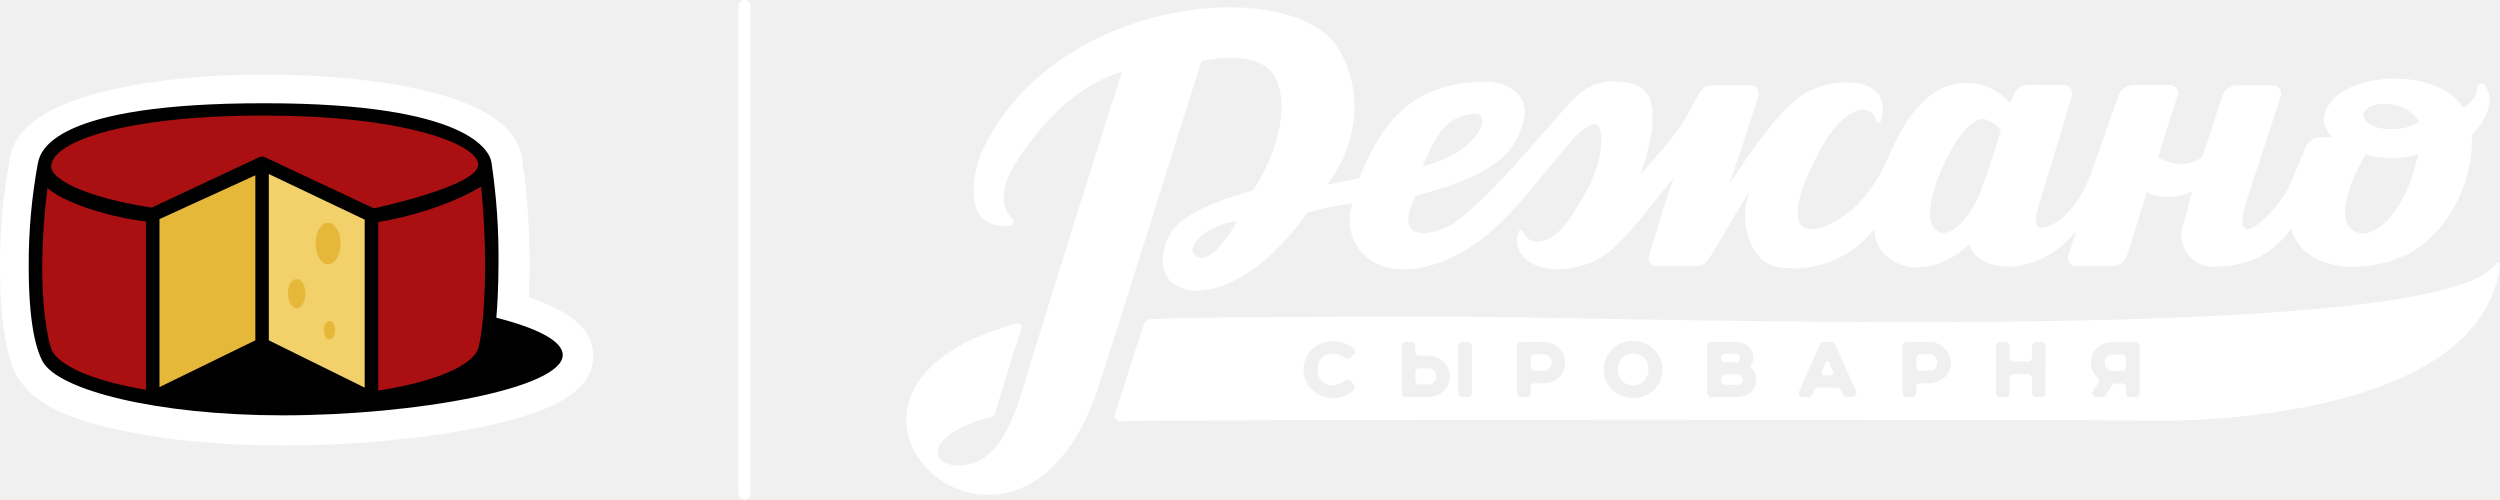
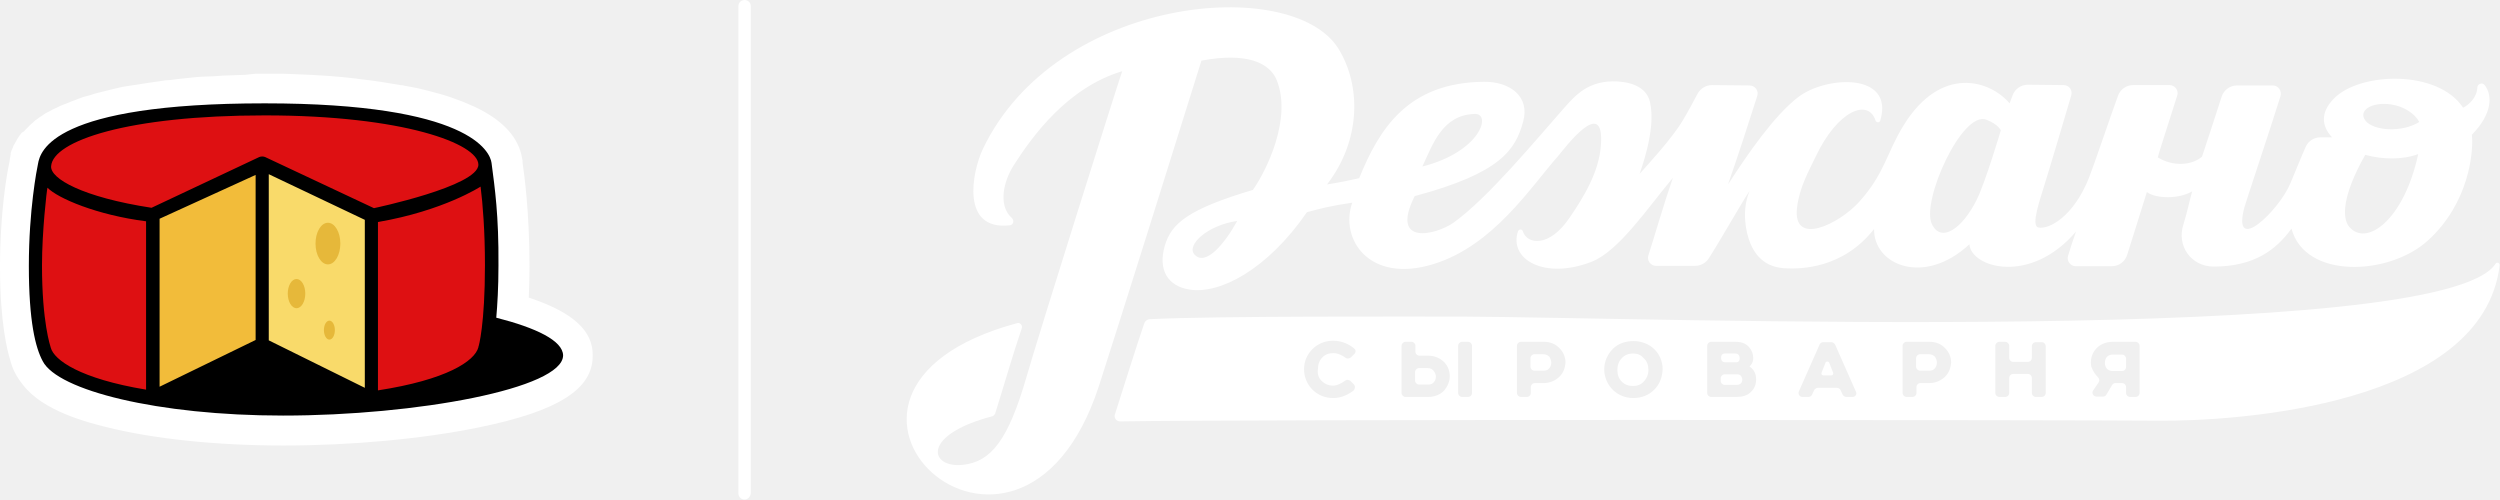
- <svg xmlns="http://www.w3.org/2000/svg" viewBox="0 0 684.56 136.77">
-   <defs>
-     <style>.cls-1,.cls-2{fill:#fff;}.cls-1,.cls-3,.cls-4,.cls-5,.cls-7{fill-rule:evenodd;}.cls-3{fill:#aa1012;}.cls-4{fill:#f2d06a;}.cls-5,.cls-6{fill:#e6b83a;}</style>
-   </defs>
-   <g id="Слой_2" data-name="Слой 2">
-     <g id="Слой_1-2" data-name="Слой 1">
-       <path class="cls-1" d="M144.85,81.47c.1-2.5.16-5.3.16-8.45a191.8,191.8,0,0,0-1.9-28.39s0-.27,0-.39l0-.15c0-.2-.05-.4-.08-.55-.91-5.78-5.19-10.52-12.74-14.08-1.15-.54-2.41-1.08-3.74-1.58-1-.36-2-.72-3-1.06-2-.66-4.24-1.29-6.57-1.85l-1.17-.28c-1.55-.36-3.18-.71-4.86-1l-1.27-.24c-3.38-.62-7-1.15-10.76-1.59l-1.42-.16c-2.37-.26-4.84-.48-7.34-.66-3-.22-6.28-.39-9.63-.49l-2.78-.07-.85,0q-2,0-4,0H69.89L67,20.46l-3,.09-2.9.13-2.94.16-2.89.2-1.44.11L51,21.41l-2.82.29-1.41.16L45.35,22,44,22.2l-1.41.19-1.35.19-1.32.2L38.57,23l-1.34.23-1.29.23-1.31.25-1.25.25-1.26.26-1.26.27-1.23.28-1.18.29-1.18.3-1.15.31L24.93,26l-1.12.33-1.12.35-1.1.36-1,.36-1.06.39-1,.4-1,.42-.94.41-1,.45-.91.44-.91.47-.4.21-.58.32-.84.5-.41.26-.46.29-.33.22-.53.37-.33.24-.47.35L9,33.38l-.53.44-.3.26-.41.37-.3.28-.43.42-.41.44L6.26,36,6,36.35l-.37.46-.28.37-.4.57-.22.34c-.12.19-.23.37-.34.56l-.26.48-.26.51-.22.47c-.08.19-.17.39-.27.65l-.18.5c-.06.19-.13.39-.18.58s-.11.4-.14.55-.1.4-.14.64-.06.35-.1.6-.06.41-.08.6v.14A152.78,152.78,0,0,0,0,73.11c0,15.11,2,23,2.82,25.55a16.48,16.48,0,0,0,3.55,6.78c5.54,7.19,17.8,10.26,22.6,11.46C42.08,120.19,59.39,122,77.71,122c18.58,0,38.16-1.83,53.72-5,21.47-4.4,31-10.41,31-19.49C162.47,90.59,156.93,85.46,144.85,81.47Z" />
-       <path class="cls-2" d="M500.92,99.26a.51.51,0,0,0-1,0l-1.11,2.79a.51.51,0,0,0,.48.7h2.22a.51.51,0,0,0,.48-.7Z" />
-       <path class="cls-2" d="M422.65,97h-2.42a1.08,1.08,0,0,0-1.08,1.08v2.34a1.09,1.09,0,0,0,1.08,1.08h2.63a1.83,1.83,0,0,0,1.45-.63h0a2.42,2.42,0,0,0,.58-1.6,2.61,2.61,0,0,0-.54-1.56A2.25,2.25,0,0,0,422.65,97Z" />
-       <path class="cls-2" d="M475.74,102.52h-3.37a1.08,1.08,0,0,0-1.08,1.08v.69a1.08,1.08,0,0,0,1.08,1.08h3.29a1.52,1.52,0,0,0,1.14-.44,1.35,1.35,0,0,0,.38-1,1.52,1.52,0,0,0-.33-1A1.42,1.42,0,0,0,475.74,102.52Z" />
-       <path class="cls-2" d="M472.37,99.18h3.06a.93.93,0,0,0,.74-.32,1.26,1.26,0,0,0,.23-.76,1.19,1.19,0,0,0-1.23-1.26h-2.8c-.9,0-1.08.57-1.08,1.17v.09A1,1,0,0,0,472.37,99.18Z" />
-       <path class="cls-2" d="M528.24,97h-2.42a1.08,1.08,0,0,0-1.08,1.08v2.34a1.08,1.08,0,0,0,1.08,1.08h2.63a1.83,1.83,0,0,0,1.45-.63h0a2.42,2.42,0,0,0,.58-1.6,2.61,2.61,0,0,0-.54-1.56A2.25,2.25,0,0,0,528.24,97Z" />
-       <path class="cls-2" d="M581.08,97.07h-2.54a2.17,2.17,0,0,0-1.69.67,2.46,2.46,0,0,0-.52,1.57,2.42,2.42,0,0,0,.53,1.55,2.25,2.25,0,0,0,1.71.72h2.51a1.09,1.09,0,0,0,1.08-1.08V98.15A1.08,1.08,0,0,0,581.08,97.07Z" />
-       <path class="cls-2" d="M683.42,72.17C669,94.79,450.92,86.92,401,86.74c-13.75,0-68.49-.15-86,.66a1.9,1.9,0,0,0-1.71,1.28c-2.74,7.94-5.2,16.15-8,24.75a1.43,1.43,0,0,0,1.38,1.89c34.69-.58,263.12-.39,284.4-.16S679.79,111,684.55,72.7C684.63,72.07,683.76,71.63,683.42,72.17ZM361.89,104.3h0a4,4,0,0,0,3.08,1.25,6.94,6.94,0,0,0,3.42-1.36,1.06,1.06,0,0,1,1.38.14l.85.92a1.2,1.2,0,0,1-.15,1.77,9.24,9.24,0,0,1-5.51,2,8.05,8.05,0,0,1-5.68-2.26,7.85,7.85,0,0,1-2.35-5.57,7.76,7.76,0,0,1,2.32-5.51A8,8,0,0,1,365,93.39a9.19,9.19,0,0,1,5.78,2.16.92.92,0,0,1,.08,1.34l-1,1a1.16,1.16,0,0,1-1.54.15A5.76,5.76,0,0,0,365,96.81,4.34,4.34,0,0,0,362,98a4.43,4.43,0,0,0-1.23,3.17A4.33,4.33,0,0,0,361.89,104.3Zm33.58,2.59h0a6,6,0,0,1-4.36,1.83h-6.22a1.08,1.08,0,0,1-1.08-1.08V94.73a1.08,1.08,0,0,1,1.08-1.08h1.57a1.08,1.08,0,0,1,1.08,1.08v1.58a1.08,1.08,0,0,0,1.08,1.08h2.48a6.35,6.35,0,0,1,4.45,1.95A5.55,5.55,0,0,1,397,103,5.71,5.71,0,0,1,395.48,106.88Zm7.58.75a1.08,1.08,0,0,1-1.08,1.08h-1.6a1.09,1.09,0,0,1-1.08-1.08V94.73a1.08,1.08,0,0,1,1.08-1.08H402a1.08,1.08,0,0,1,1.08,1.08Zm24-4.5h0a6,6,0,0,1-4.33,1.8h-2.54a1.08,1.08,0,0,0-1.08,1.08v1.61a1.09,1.09,0,0,1-1.08,1.08h-1.57a1.09,1.09,0,0,1-1.08-1.08V94.73a1.08,1.08,0,0,1,1.08-1.08h6.28A5.81,5.81,0,0,1,427,95.42a5.46,5.46,0,0,1,1.59,3.89A5.58,5.58,0,0,1,427.1,103.14Zm25.77,3.67a8,8,0,0,1-5.62,2.17,8.13,8.13,0,0,1-5.74-2.26,7.81,7.81,0,0,1,5.74-13.34A8,8,0,0,1,453,95.73a7.89,7.89,0,0,1-.15,11.08Zm26.53.58a5.63,5.63,0,0,1-3.8,1.33h-7a1.08,1.08,0,0,1-1.08-1.08V94.73a1.08,1.08,0,0,1,1.08-1.08h6.71a4.92,4.92,0,0,1,3.73,1.46A4.18,4.18,0,0,1,480.14,98a3.08,3.08,0,0,1-.42,1.61,3.14,3.14,0,0,1-.64.77,3.5,3.5,0,0,1,1.21,1.2,4.12,4.12,0,0,1,.6,2.31A4.61,4.61,0,0,1,479.4,107.4Zm27.92,1.33h-1.69a1.09,1.09,0,0,1-1-.65l-.55-1.27a1.08,1.08,0,0,0-1-.65h-5.25a1.08,1.08,0,0,0-1,.65l-.56,1.27a1.09,1.09,0,0,1-1,.65h-1.6a1.09,1.09,0,0,1-1-1.53l5.73-12.91a1.09,1.09,0,0,1,1-.64h2.16a1.09,1.09,0,0,1,1,.64l5.73,12.91A1.08,1.08,0,0,1,507.32,108.72Zm25.37-5.58h0a6,6,0,0,1-4.33,1.8h-2.54a1.08,1.08,0,0,0-1.08,1.08v1.61a1.09,1.09,0,0,1-1.08,1.08h-1.57a1.08,1.08,0,0,1-1.08-1.08V94.73a1.08,1.08,0,0,1,1.08-1.08h6.28a5.81,5.81,0,0,1,4.28,1.78,5.46,5.46,0,0,1,1.59,3.89A5.58,5.58,0,0,1,532.69,103.14Zm27.46,4.5a1.09,1.09,0,0,1-1.08,1.08H557.5a1.08,1.08,0,0,1-1.08-1.08v-4.12a1.08,1.08,0,0,0-1.08-1.08h-4a1.08,1.08,0,0,0-1.08,1.08v4.12a1.09,1.09,0,0,1-1.08,1.08h-1.57a1.08,1.08,0,0,1-1.08-1.08V94.73a1.08,1.08,0,0,1,1.08-1.08h1.57a1.08,1.08,0,0,1,1.08,1.08V98A1.08,1.08,0,0,0,551.37,99h4A1.09,1.09,0,0,0,556.41,98V94.73a1.08,1.08,0,0,1,1.08-1.08h1.57a1.08,1.08,0,0,1,1.08,1.08Zm25.73,0a1.09,1.09,0,0,1-1.08,1.08h-1.54a1.08,1.08,0,0,1-1.08-1.08v-1.58a1.08,1.08,0,0,0-1.08-1.08h-1.77a1.08,1.08,0,0,0-.93.52l-1.64,2.71a1.09,1.09,0,0,1-.93.52h-1.75a1.08,1.08,0,0,1-.91-1.68l1.46-2.23a1.08,1.08,0,0,0-.18-1.39,6.43,6.43,0,0,1-1.69-2.62,1.62,1.62,0,0,1-.06-.21,5.8,5.8,0,0,1,1.17-4.93h0a6.06,6.06,0,0,1,4.72-2h6.22a1.08,1.08,0,0,1,1.08,1.08Z" />
-       <path class="cls-2" d="M391,100.82h-2.39a1.08,1.08,0,0,0-1.08,1.08v2.31a1.08,1.08,0,0,0,1.08,1.08h2.6a1.84,1.84,0,0,0,1.43-.64,2.23,2.23,0,0,0,.55-1.63,2.59,2.59,0,0,0-.45-1.45A2.24,2.24,0,0,0,391,100.82Z" />
-       <path class="cls-2" d="M447.24,96.78A4.15,4.15,0,0,0,444.17,98a4.79,4.79,0,0,0,0,6.32h0a4.13,4.13,0,0,0,3.05,1.23,4.06,4.06,0,0,0,2.94-1.17,4.81,4.81,0,0,0,0-6.48A4.21,4.21,0,0,0,447.24,96.78Z" />
-       <path class="cls-2" d="M680.37,23.3a1.11,1.11,0,0,0-2,.58,6.81,6.81,0,0,1-3.88,5.57C667.6,19,646.24,19.63,639.07,27c-3.82,3.91-3.29,7.64-.49,10.56l-3.09,0a4.39,4.39,0,0,0-4.08,2.64c-1.36,3.13-2.71,6.46-4.21,10-3.19,7.55-16.09,19.92-12.6,6.58.23-.89,7.28-22.08,9.93-30.54a2.2,2.2,0,0,0-2.1-2.85h-9.76a4.39,4.39,0,0,0-4.19,3c-1.6,5-4.36,13.46-5.39,16.49-2.92,2.5-8.11,2.72-12.14.16.23-1.12,3.58-11.43,5.35-16.89a2.18,2.18,0,0,0-2.09-2.85l-10,0a4.39,4.39,0,0,0-4.12,2.89c-2.39,6.56-6.59,19.1-8,22.56-4.18,10.45-10.92,14.1-13.79,13.52-2.2-.45.57-8.09,1.63-11.46,1.4-4.44,5.62-18.63,7.43-24.7a2.2,2.2,0,0,0-2.09-2.82l-9.77-.07a4.4,4.4,0,0,0-4.2,3c-.19.57-.6,1.46-.81,2.07-5.43-6.37-18.84-10.55-29,6-4.69,7.63-5.17,13.32-12.31,21.15-5.41,5.93-18.23,12.25-16.87,1.41.71-5.63,3.21-9.91,5.11-13.92,6-12.68,14.44-16,16.39-9.86a.66.66,0,0,0,1.26,0c3.94-13.19-14.81-12.33-22.47-6.44C486.11,31.67,479,42.06,473.49,50.5c2.52-7.08,6.32-18.83,8-24.21a2.2,2.2,0,0,0-2.08-2.87l-10.28-.09a4.4,4.4,0,0,0-3.91,2.31c-1.22,2.26-3,5.59-4.11,7.38-2.94,4.9-9.49,12-11.83,14.57,3.73-10.73,3.6-16.44,2.76-19.78-.88-3.51-4.2-5.24-8.93-5.49-7.87-.43-11.46,3.78-14.65,7.37-7.62,8.58-20.82,24.59-30.22,31.29-4.69,3.34-17.52,6.48-10.65-7.28C411,47.43,415,41,417.14,33.27c1.88-6.8-3.51-11-10.84-10.9-20.73.23-28.62,12.77-34.13,26.43-2.07.5-6.12,1.29-8.76,1.72,9.4-12.16,9.33-27.2,3.06-37.23C353.79-7,289.09-1.18,269.13,40.91c-2.93,6.19-6.06,22.29,7.44,20.85a1.11,1.11,0,0,0,.58-2c-3.79-3.29-2.37-10,.59-14.56,5-7.79,14.56-21.09,29.57-25.62-1.44,4-22.94,72.2-26.24,83.72-5,17.3-9.72,23.33-17.52,24.09-9.08.88-11.42-8.23,8.08-13.32a1.08,1.08,0,0,0,.75-.72C274.7,106.1,277.24,97,279.71,90a1.1,1.1,0,0,0-1.34-1.42c-69.87,18.95.43,84.54,22.44,17.31C305.75,90.77,324,32.43,329,16.66c12.29-2.33,18.64.47,20.6,5.34,4.26,10.61-2.9,25-6.49,30.08C325.29,57.38,320.8,61.32,319,67.29c-2,6.7.82,11.22,6.82,12.14C334,80.7,347,74.06,357.94,58.22a96.17,96.17,0,0,1,12.43-2.6c-3.53,9.93,4.56,22.3,22.28,16.77,16.43-5.12,26.51-21,34.06-29.55,1.73-2,12.7-16.76,11.71-3-.53,7.43-4.7,14.22-8.47,19.84-5.72,8.51-11.77,7.38-12.85,3.76a.66.66,0,0,0-1.26,0c-2.65,7.65,7.17,13.45,20.08,8.35,7.47-2.95,15.47-14.92,22.3-23-2.6,7.51-5.19,16.62-6.7,21.18a2.2,2.2,0,0,0,2.09,2.89l10.66,0a4.39,4.39,0,0,0,3.69-2C471,66,477.79,54.15,479.14,52.26a19.49,19.49,0,0,0,.21,14.28c2.64,6.27,7.47,6.8,10.14,6.91a28.17,28.17,0,0,0,23.81-10.8c-.21,9.78,13.61,15.8,26.06,4.18.49,6.39,16.75,11.2,29.19-3.54-.78,2.19-1.77,5.26-2.2,6.73a2.19,2.19,0,0,0,2.11,2.8h9.86a4.39,4.39,0,0,0,4.19-3.07c1.44-4.54,4.29-13.62,5.35-17.18,2.59,1.87,8.92,1.86,12.39-.24-.53,1.74-1.41,5.94-2.43,9.11A8.61,8.61,0,0,0,606.07,73c11.14,0,17.06-4.57,21.29-10.43,3.66,13.86,26.59,12.91,37.21,3.42,11.52-10.3,12.68-24.55,12.24-29.07C682.5,31.18,682.57,26.11,680.37,23.3ZM403.82,31.16c4.78-.2,1.64,10.44-14.33,14.39C392.37,39.41,395,31.54,403.82,31.16ZM327.06,69.66c-2.26-2.48,3.38-8,11.69-9.16C335.49,66.49,330.18,73.1,327.06,69.66ZM541.3,54.72c-3.92,7.89-9.81,12-12.35,6.62-2.9-6.2,8.29-31.17,15-28.55,3.27,1.27,3.92,2.93,3.92,2.93S543.71,49.88,541.3,54.72Zm102,7.35c-2-2.39-1.92-8.65,4.4-19.71,4.75,1.27,10.15,1.39,14.45-.21C658.32,60.29,648,67.69,643.25,62.08Zm4.51-29c-2.24-2.76,1.64-5.25,7-4.49,3.39.48,6.51,2.51,7.66,4.84C657.69,36.36,650,35.81,647.76,33.08Z" />
-       <path class="cls-3" d="M72.49,30C39.17,30,12.16,36.9,12.16,45.44A139.38,139.38,0,0,0,9.7,72.75c0,16.2,2.46,22.82,2.46,22.82,1.12,5.66,11.91,10.63,29.67,13.32V58.74l29.94-14,29.94,14V109.1c18.55-2.64,29.64-7.63,31.11-13.53,0,0,1.84-6.05,1.84-22.92a178.87,178.87,0,0,0-1.84-27.21c0-8.54-27-15.47-60.33-15.47" />
-       <polygon class="cls-4" points="41.83 58.74 41.83 108.89 71.77 94.34 101.7 109.1 101.7 58.98 71.77 44.73 41.83 58.74" />
-       <polygon class="cls-5" points="41.83 58.74 71.77 45.08 71.77 94.34 41.83 108.89 41.83 58.74" />
-       <ellipse class="cls-6" cx="81.24" cy="80.41" rx="2.41" ry="4" />
-       <ellipse class="cls-6" cx="90.22" cy="90.42" rx="1.54" ry="2.56" />
-       <ellipse class="cls-6" cx="89.83" cy="66.69" rx="3.43" ry="5.69" />
-       <path class="cls-7" d="M135.91,87c.31-3.54.55-8.25.59-14.33a174.72,174.72,0,0,0-1.92-28.14c-.4-3-5.85-16.26-62.09-16.26C14.31,28.24,11,41.33,10.35,44.82A151.57,151.57,0,0,0,7.86,72.75C7.86,88,9.7,95.16,11.61,98.85c4.13,8,31.51,14.88,65.77,14.88,36.51,0,76.71-7.41,76.71-16.54C154.09,93.34,146.93,89.79,135.91,87Zm-92.24,19v-46l26.25-12V93.19ZM73.61,93.19V47.65L99.86,60.14v46Zm59.21-20.54c0,16.25-1.75,22.33-1.76,22.38l0,.09c-1,3.84-8.71,8.9-27.48,11.84V60.82c18-3.11,28.15-9.73,28.15-9.73A201.53,201.53,0,0,1,132.82,72.65Zm-60.33-41c38.12,0,58.45,7.82,58.45,13.46,0,5.87-28.57,11.94-28.57,11.94l-29.83-14a1.83,1.83,0,0,0-1.56,0L41.52,56.85c-18.9-2.94-27.75-8-27.51-11.41C14.48,38.57,34.85,31.62,72.49,31.62ZM13,51.44c2.81,2.89,13.65,7.55,27,9.22v46.07c-18.07-3-25.2-8.08-26.07-11.52-.1-.38-2.37-6.92-2.37-22.47A181.32,181.32,0,0,1,13,51.44Z" />
-       <rect class="cls-2" x="202.19" width="3.33" height="136.77" rx="1.67" ry="1.67" />
+ <svg xmlns="http://www.w3.org/2000/svg" version="1.1" id="Слой_1" x="0px" y="0px" viewBox="0 0 684.6 136.8" style="enable-background:new 0 0 684.6 136.8;" xml:space="preserve">
+   <style type="text/css">
+ 	.st0{fill:#FFFFFF;}
+ 	.st1{fill:#DE1012;}
+ 	.st2{fill:#F9DA6A;}
+ 	.st3{fill:#F2BC3A;}
+ 	.st4{fill:#E6B83A;}
+ </style>
+   <g>
+     <path class="st0" d="M144.8,81.5c0.1-2.5,0.2-5.3,0.2-8.5c0-15.2-1.5-25.7-1.9-28.4c0,0,0-0.3,0-0.4V44c0-0.2-0.1-0.4-0.1-0.5   c-0.9-5.8-5.2-10.5-12.7-14.1c-1.2-0.5-2.4-1.1-3.7-1.6c-1-0.4-2-0.7-3-1.1c-2-0.7-4.2-1.3-6.6-1.9c-0.4-0.1-0.8-0.2-1.2-0.3   c-1.5-0.4-3.2-0.7-4.9-1c-0.4-0.1-0.8-0.2-1.3-0.2c-3.4-0.6-7-1.2-10.8-1.6l-1.4-0.2c-2.4-0.3-4.8-0.5-7.3-0.7   c-3-0.2-6.3-0.4-9.6-0.5c-0.9,0-1.8-0.1-2.8-0.1h-0.9c-1.3,0-2.7,0-4,0h-1.5h-1.4L67,20.5l-3,0.1l-2.9,0.1l-2.9,0.2L55.3,21   l-1.4,0.1L51,21.4l-2.8,0.3l-1.4,0.2L45.3,22L44,22.2l-1.4,0.2l-1.4,0.2l-1.3,0.2L38.6,23l-1.3,0.2L36,23.4l-1.3,0.2l-1.2,0.2   l-1.3,0.3l-1.3,0.3l-1.2,0.3L28.5,25l-1.2,0.3l-1.2,0.3L24.9,26l-1.1,0.3l-1.1,0.3L21.6,27l-1,0.4l-1.1,0.4l-1,0.4l-1,0.4l-1,0.4   l-1,0.5l-0.9,0.4c0,0-0.8,0.4-0.9,0.5l-0.4,0.2c-0.2,0.1-0.4,0.2-0.6,0.3c0,0-0.7,0.4-0.8,0.5l-0.4,0.3c-0.2,0.1-0.3,0.2-0.5,0.3   l-0.3,0.2l-0.5,0.4l-0.3,0.2c-0.2,0.1-0.3,0.2-0.5,0.4c-0.1,0.1-0.3,0.2-0.3,0.3c-0.2,0.1-0.3,0.3-0.5,0.4l-0.3,0.3   c-0.2,0.1-0.3,0.3-0.4,0.4l-0.3,0.3l-0.4,0.4l-0.4,0.4c-0.1,0.1-0.2,0.3-0.4,0.4L6,36.3c-0.1,0.1-0.2,0.3-0.4,0.5   c-0.1,0.1-0.2,0.3-0.3,0.4c-0.1,0.2-0.2,0.3-0.4,0.6l-0.2,0.3c-0.1,0.2-0.2,0.4-0.3,0.6c-0.1,0.1-0.2,0.3-0.3,0.5   c-0.1,0.2-0.2,0.4-0.3,0.5c-0.1,0.2-0.2,0.3-0.2,0.5c-0.1,0.2-0.2,0.4-0.3,0.7c-0.1,0.1-0.2,0.5-0.2,0.5C3,41.6,3,41.8,2.9,42   c0.1,0,0,0.2,0,0.4S2.8,42.8,2.8,43s-0.1,0.4-0.1,0.6c0,0.2-0.1,0.4-0.1,0.6v0.1C1.9,47.4,0,58.2,0,73.1c0,15.1,2,23,2.8,25.5   c0.6,2.5,1.8,4.7,3.5,6.8c5.5,7.2,17.8,10.3,22.6,11.5c13.1,3.3,30.4,5.1,48.7,5.1c18.6,0,38.2-1.8,53.7-5   c21.5-4.4,31-10.4,31-19.5C162.5,90.6,156.9,85.5,144.8,81.5z" />
+     <g>
+       <g>
+         <path class="st0" d="M500.9,99.3c-0.2-0.4-0.8-0.4-1,0l-1.1,2.8c-0.1,0.3,0.1,0.7,0.5,0.7h2.2c0.4,0,0.6-0.4,0.5-0.7L500.9,99.3z     " />
+         <path class="st0" d="M422.6,97h-2.4c-0.6,0-1.1,0.5-1.1,1.1v2.3c0,0.6,0.5,1.1,1.1,1.1h2.6c0.6,0,1.1-0.2,1.4-0.6l0,0     c0.4-0.4,0.6-1,0.6-1.6c0-0.7-0.3-1.2-0.5-1.6C423.9,97.3,423.3,97,422.6,97z" />
+         <path class="st0" d="M475.7,102.5h-3.4c-0.6,0-1.1,0.5-1.1,1.1v0.7c0,0.6,0.5,1.1,1.1,1.1h3.3c0.5,0,0.9-0.2,1.1-0.4     c0.2-0.2,0.4-0.5,0.4-1c0-0.4-0.1-0.7-0.3-1C476.6,102.7,476.2,102.5,475.7,102.5z" />
+         <path class="st0" d="M472.4,99.2h3.1c0.3,0,0.5-0.1,0.7-0.3c0.1-0.2,0.2-0.5,0.2-0.8s-0.1-1.3-1.2-1.3h-2.8     c-0.9,0-1.1,0.6-1.1,1.2v0.1C471.3,98.7,471.7,99.2,472.4,99.2z" />
+         <path class="st0" d="M528.2,97h-2.4c-0.6,0-1.1,0.5-1.1,1.1v2.3c0,0.6,0.5,1.1,1.1,1.1h2.6c0.6,0,1.1-0.2,1.4-0.6l0,0     c0.4-0.4,0.6-1,0.6-1.6c0-0.7-0.3-1.2-0.5-1.6C529.5,97.3,528.9,97,528.2,97z" />
+         <path class="st0" d="M581.1,97.1h-2.5c-0.7,0-1.3,0.2-1.7,0.7c-0.3,0.4-0.5,1-0.5,1.6s0.2,1.1,0.5,1.5c0.4,0.5,1,0.7,1.7,0.7h2.5     c0.6,0,1.1-0.5,1.1-1.1v-2.3C582.2,97.6,581.7,97.1,581.1,97.1z" />
+         <path class="st0" d="M683.4,72.2C669,94.8,450.9,86.9,401,86.7c-13.8,0-68.5-0.2-86,0.7c-0.8,0-1.5,0.5-1.7,1.3     c-2.7,7.9-5.2,16.1-8,24.8c-0.3,0.9,0.4,1.9,1.4,1.9c34.7-0.6,263.1-0.4,284.4-0.2c21.3,0.2,88.7-4.1,93.4-42.5     C684.6,72.1,683.8,71.6,683.4,72.2z M361.9,104.3L361.9,104.3c0.8,0.8,1.9,1.3,3.1,1.3c1.3,0,2.6-0.8,3.4-1.4     c0.4-0.3,1-0.2,1.4,0.1l0.9,0.9c0.5,0.5,0.4,1.3-0.1,1.8c-1.1,0.8-3,2-5.5,2c-2.2,0-4.2-0.8-5.7-2.3s-2.3-3.5-2.3-5.6     s0.8-4,2.3-5.5s3.5-2.3,5.7-2.3c2.7,0,4.8,1.3,5.8,2.2c0.4,0.3,0.4,0.9,0.1,1.3l-1,1c-0.4,0.4-1.1,0.5-1.5,0.2     c-0.8-0.6-2-1.3-3.4-1.3c-1.2,0-2.3,0.4-3,1.2c-0.8,0.8-1.2,1.9-1.2,3.2C360.7,102.4,361.1,103.5,361.9,104.3z M395.5,106.9     L395.5,106.9c-1.1,1.2-2.7,1.8-4.4,1.8h-6.2c-0.6,0-1.1-0.5-1.1-1.1V94.7c0-0.6,0.5-1.1,1.1-1.1h1.6c0.6,0,1.1,0.5,1.1,1.1v1.6     c0,0.6,0.5,1.1,1.1,1.1h2.5c1.6,0,3.3,0.7,4.4,1.9c0.9,1,1.4,2.3,1.4,3.7C397,104.5,396.4,105.8,395.5,106.9z M403.1,107.6     c0,0.6-0.5,1.1-1.1,1.1h-1.6c-0.6,0-1.1-0.5-1.1-1.1V94.7c0-0.6,0.5-1.1,1.1-1.1h1.6c0.6,0,1.1,0.5,1.1,1.1V107.6z M427.1,103.1     L427.1,103.1c-1.1,1.1-2.7,1.8-4.3,1.8h-2.5c-0.6,0-1.1,0.5-1.1,1.1v1.6c0,0.6-0.5,1.1-1.1,1.1h-1.6c-0.6,0-1.1-0.5-1.1-1.1V94.7     c0-0.6,0.5-1.1,1.1-1.1h6.3c1.7,0,3.2,0.6,4.3,1.8c1,1,1.6,2.4,1.6,3.9C428.6,100.7,428.1,102.1,427.1,103.1z M452.9,106.8     c-1.4,1.4-3.4,2.2-5.6,2.2s-4.2-0.8-5.7-2.3c-1.4-1.4-2.3-3.5-2.3-5.5c0-2.2,0.9-4.2,2.4-5.7c1.4-1.4,3.4-2.1,5.6-2.1     s4.3,0.8,5.8,2.3c1.4,1.4,2.2,3.4,2.2,5.4C455.2,103.4,454.4,105.4,452.9,106.8z M479.4,107.4c-0.9,0.9-2.3,1.3-3.8,1.3h-7     c-0.6,0-1.1-0.5-1.1-1.1V94.7c0-0.6,0.5-1.1,1.1-1.1h6.7c1.6,0,2.9,0.5,3.7,1.5c0.7,0.8,1.1,1.8,1.1,2.9c0,0.6-0.1,1.1-0.4,1.6     c-0.2,0.3-0.4,0.5-0.6,0.8c0.5,0.3,0.9,0.7,1.2,1.2c0.4,0.6,0.6,1.4,0.6,2.3C480.9,105.3,480.4,106.5,479.4,107.4z M507.3,108.7     h-1.7c-0.4,0-0.8-0.3-1-0.6l-0.6-1.3c-0.2-0.4-0.6-0.6-1-0.6h-5.2c-0.4,0-0.8,0.3-1,0.6l-0.6,1.3c-0.2,0.4-0.6,0.6-1,0.6h-1.6     c-0.8,0-1.3-0.8-1-1.5l5.7-12.9c0.2-0.4,0.6-0.6,1-0.6h2.2c0.4,0,0.8,0.3,1,0.6l5.7,12.9C508.6,107.9,508.1,108.7,507.3,108.7z      M532.7,103.1L532.7,103.1c-1.1,1.1-2.7,1.8-4.3,1.8h-2.5c-0.6,0-1.1,0.5-1.1,1.1v1.6c0,0.6-0.5,1.1-1.1,1.1h-1.6     c-0.6,0-1.1-0.5-1.1-1.1V94.7c0-0.6,0.5-1.1,1.1-1.1h6.3c1.7,0,3.2,0.6,4.3,1.8c1,1,1.6,2.4,1.6,3.9     C534.2,100.7,533.7,102.1,532.7,103.1z M560.2,107.6c0,0.6-0.5,1.1-1.1,1.1h-1.6c-0.6,0-1.1-0.5-1.1-1.1v-4.1     c0-0.6-0.5-1.1-1.1-1.1h-4c-0.6,0-1.1,0.5-1.1,1.1v4.1c0,0.6-0.5,1.1-1.1,1.1h-1.6c-0.6,0-1.1-0.5-1.1-1.1V94.7     c0-0.6,0.5-1.1,1.1-1.1h1.6c0.6,0,1.1,0.5,1.1,1.1V98c0,0.6,0.5,1.1,1.1,1.1h4c0.6,0,1.1-0.5,1.1-1.1v-3.2c0-0.6,0.5-1.1,1.1-1.1     h1.6c0.6,0,1.1,0.5,1.1,1.1V107.6z M585.9,107.6c0,0.6-0.5,1.1-1.1,1.1h-1.5c-0.6,0-1.1-0.5-1.1-1.1V106c0-0.6-0.5-1.1-1.1-1.1     h-1.8c-0.4,0-0.7,0.2-0.9,0.5l-1.6,2.7c-0.2,0.3-0.5,0.5-0.9,0.5h-1.8c-0.9,0-1.4-1-0.9-1.7l1.5-2.2c0.3-0.4,0.2-1-0.2-1.4     c-0.7-0.7-1.3-1.6-1.7-2.6c0-0.1,0-0.1-0.1-0.2c-0.4-1.9,0.1-3.6,1.2-4.9l0,0c1.1-1.3,2.8-2,4.7-2h6.2c0.6,0,1.1,0.5,1.1,1.1     L585.9,107.6L585.9,107.6z" />
+         <path class="st0" d="M391,100.8h-2.4c-0.6,0-1.1,0.5-1.1,1.1v2.3c0,0.6,0.5,1.1,1.1,1.1h2.6c0.6,0,1.1-0.2,1.4-0.6     c0.4-0.4,0.6-0.9,0.6-1.6c0-0.5-0.2-1-0.5-1.4C392.3,101.1,391.7,100.8,391,100.8z" />
+         <path class="st0" d="M447.2,96.8c-1.2,0-2.3,0.4-3.1,1.3c-0.8,0.8-1.2,1.9-1.2,3.2s0.4,2.4,1.2,3.2l0,0c0.8,0.8,1.8,1.2,3.1,1.2     c1.2,0,2.2-0.4,2.9-1.2c0.8-0.8,1.3-1.9,1.3-3.2c0-1.3-0.4-2.5-1.3-3.2C449.4,97.2,448.4,96.8,447.2,96.8z" />
+       </g>
+       <path class="st0" d="M680.4,23.3c-0.6-0.8-1.9-0.4-2,0.6c-0.1,2.8-2.3,4.8-3.9,5.6c-6.9-10.5-28.3-9.8-35.4-2.5    c-3.8,3.9-3.3,7.6-0.5,10.6h-3.1c-1.8,0-3.4,1-4.1,2.6c-1.4,3.1-2.7,6.5-4.2,10c-3.2,7.6-16.1,19.9-12.6,6.6    c0.2-0.9,7.3-22.1,9.9-30.5c0.4-1.4-0.6-2.9-2.1-2.9h-9.8c-1.9,0-3.6,1.2-4.2,3c-1.6,5-4.4,13.5-5.4,16.5    c-2.9,2.5-8.1,2.7-12.1,0.2c0.2-1.1,3.6-11.4,5.3-16.9c0.5-1.4-0.6-2.9-2.1-2.9h-10c-1.8,0-3.5,1.2-4.1,2.9    c-2.4,6.6-6.6,19.1-8,22.6c-4.2,10.5-10.9,14.1-13.8,13.5c-2.2-0.4,0.6-8.1,1.6-11.5c1.4-4.4,5.6-18.6,7.4-24.7    c0.4-1.4-0.6-2.8-2.1-2.8l-9.8-0.1c-1.9,0-3.6,1.2-4.2,3c-0.2,0.6-0.6,1.5-0.8,2.1c-5.4-6.4-18.8-10.5-29,6    c-4.7,7.6-5.2,13.3-12.3,21.1c-5.4,5.9-18.2,12.3-16.9,1.4c0.7-5.6,3.2-9.9,5.1-13.9c6-12.7,14.4-16,16.4-9.9    c0.2,0.6,1.1,0.7,1.3,0c3.9-13.2-14.8-12.3-22.5-6.4c-6.6,5.1-13.7,15.4-19.2,23.9c2.5-7.1,6.3-18.8,8-24.2    c0.5-1.4-0.6-2.9-2.1-2.9l-10.3-0.1c-1.6,0-3.1,0.9-3.9,2.3c-1.2,2.3-3,5.6-4.1,7.4c-2.9,4.9-9.5,12-11.8,14.6    c3.7-10.7,3.6-16.4,2.8-19.8c-0.9-3.5-4.2-5.2-8.9-5.5c-7.9-0.4-11.5,3.8-14.7,7.4c-7.6,8.6-20.8,24.6-30.2,31.3    c-4.7,3.3-17.5,6.5-10.6-7.3C411,47.4,415,41,417.1,33.3c1.9-6.8-3.5-11-10.8-10.9c-20.7,0.2-28.6,12.8-34.1,26.4    c-2.1,0.5-6.1,1.3-8.8,1.7c9.4-12.2,9.3-27.2,3.1-37.2C353.8-7,289.1-1.2,269.1,40.9c-2.9,6.2-6.1,22.3,7.4,20.8    c1-0.1,1.3-1.3,0.6-2c-3.8-3.3-2.4-10,0.6-14.6c5-7.8,14.6-21.1,29.6-25.6c-1.4,4-22.9,72.2-26.2,83.7c-5,17.3-9.7,23.3-17.5,24.1    c-9.1,0.9-11.4-8.2,8.1-13.3c0.4-0.1,0.6-0.4,0.8-0.7c2.3-7.3,4.9-16.4,7.3-23.4c0.3-0.8-0.5-1.7-1.3-1.4    c-69.9,18.9,0.4,84.5,22.4,17.3c4.9-15.1,23.2-73.4,28.1-89.2c12.3-2.3,18.6,0.5,20.6,5.3c4.3,10.6-2.9,25-6.5,30.1    c-17.8,5.3-22.3,9.2-24.1,15.2c-2,6.7,0.8,11.2,6.8,12.1c8.2,1.3,21.2-5.4,32.1-21.2c3.8-1,6.2-1.7,12.4-2.6    c-3.5,9.9,4.6,22.3,22.3,16.8c16.4-5.1,26.5-21,34.1-29.6c1.7-2,12.7-16.8,11.7-3c-0.5,7.4-4.7,14.2-8.5,19.8    c-5.7,8.5-11.8,7.4-12.9,3.8c-0.2-0.6-1-0.6-1.3,0c-2.6,7.7,7.2,13.4,20.1,8.4c7.5-2.9,15.5-14.9,22.3-23    c-2.6,7.5-5.2,16.6-6.7,21.2c-0.5,1.4,0.6,2.9,2.1,2.9h10.7c1.5,0,2.9-0.8,3.7-2c3.1-4.8,9.8-16.6,11.2-18.5    c-2.2,5.3-1.1,11.1,0.2,14.3c2.6,6.3,7.5,6.8,10.1,6.9c3.5,0.1,15.2,0.2,23.8-10.8c-0.2,9.8,13.6,15.8,26.1,4.2    c0.5,6.4,16.7,11.2,29.2-3.5c-0.8,2.2-1.8,5.3-2.2,6.7c-0.4,1.4,0.7,2.8,2.1,2.8h9.9c1.9,0,3.6-1.2,4.2-3.1    c1.4-4.5,4.3-13.6,5.4-17.2c2.6,1.9,8.9,1.9,12.4-0.2c-0.5,1.7-1.4,5.9-2.4,9.1C596,67.3,600,73,606.2,73    c11.1,0,17.1-4.6,21.3-10.4c3.7,13.9,26.6,12.9,37.2,3.4c11.5-10.3,12.7-24.6,12.2-29.1C682.5,31.2,682.6,26.1,680.4,23.3z     M403.8,31.2c4.8-0.2,1.6,10.4-14.3,14.4C392.4,39.4,395,31.5,403.8,31.2z M327.1,69.7c-2.3-2.5,3.4-8,11.7-9.2    C335.5,66.5,330.2,73.1,327.1,69.7z M541.3,54.7c-3.9,7.9-9.8,12-12.3,6.6c-2.9-6.2,8.3-31.2,15-28.5c3.3,1.3,3.9,2.9,3.9,2.9    S543.7,49.9,541.3,54.7z M643.3,62.1c-2-2.4-1.9-8.6,4.4-19.7c4.7,1.3,10.2,1.4,14.5-0.2C658.3,60.3,648,67.7,643.3,62.1z     M647.8,33.1c-2.2-2.8,1.6-5.3,7-4.5c3.4,0.5,6.5,2.5,7.7,4.8C657.7,36.4,650,35.8,647.8,33.1z" />
    </g>
+     <g>
+       <path class="st1" d="M72.5,30c-33.3,0-60.3,6.9-60.3,15.5c0,0-2.5,11.1-2.5,27.3s2.5,22.8,2.5,22.8c1.1,5.7,11.9,10.6,29.7,13.3    V58.7l29.9-14l29.9,14v50.4c18.6-2.6,29.6-7.6,31.1-13.5c0,0,1.8-6.1,1.8-22.9c0-16.4-1.8-27.2-1.8-27.2    C132.8,36.9,105.8,30,72.5,30" />
+       <polygon class="st2" points="41.8,58.7 41.8,108.9 71.8,94.3 101.7,109.1 101.7,59 71.8,44.7   " />
+       <polygon class="st3" points="41.8,58.7 71.8,45.1 71.8,94.3 41.8,108.9   " />
+       <ellipse class="st4" cx="81.2" cy="80.4" rx="2.4" ry="4" />
+       <ellipse class="st4" cx="90.2" cy="90.4" rx="1.5" ry="2.6" />
+       <ellipse class="st4" cx="89.8" cy="66.7" rx="3.4" ry="5.7" />
+       <path d="M135.9,87c0.3-3.5,0.6-8.2,0.6-14.3c0.1-13.8-1-21.2-1.9-28.1c-0.4-3-5.9-16.3-62.1-16.3c-58.2,0-61.5,13.1-62.1,16.6    c-0.3,1.4-2.5,12.6-2.5,27.9c0,15.2,1.8,22.4,3.8,26.1c4.1,8,31.5,14.9,65.8,14.9c36.5,0,76.7-7.4,76.7-16.5    C154.1,93.3,146.9,89.8,135.9,87z M43.7,105.9v-46l26.3-12v45.2L43.7,105.9z M73.6,93.2V47.7l26.3,12.5v46L73.6,93.2z M132.8,72.6    c0,16.2-1.7,22.3-1.8,22.4v0.1c-1,3.8-8.7,8.9-27.5,11.8V60.8c18-3.1,28.1-9.7,28.1-9.7C132.2,55.8,132.8,63.3,132.8,72.6z     M72.5,31.6c38.1,0,58.5,7.8,58.5,13.5C131,51,102.4,57,102.4,57L72.6,43c-0.5-0.2-1.1-0.2-1.6,0L41.5,56.9    C22.6,54,13.7,48.9,14,45.5C14.5,38.6,34.9,31.6,72.5,31.6z M13,51.4c2.8,2.9,13.6,7.5,27,9.2v46.1c-18.1-3-25.2-8.1-26.1-11.5    c-0.1-0.4-2.4-6.9-2.4-22.5C11.5,63.4,12.8,52.1,13,51.4z" />
+     </g>
+     <path class="st0" d="M203.9,136.8L203.9,136.8c-0.9,0-1.7-0.7-1.7-1.7V1.7c0-0.9,0.7-1.7,1.7-1.7l0,0c0.9,0,1.7,0.7,1.7,1.7v133.4   C205.5,136,204.8,136.8,203.9,136.8z" />
  </g>
</svg>
